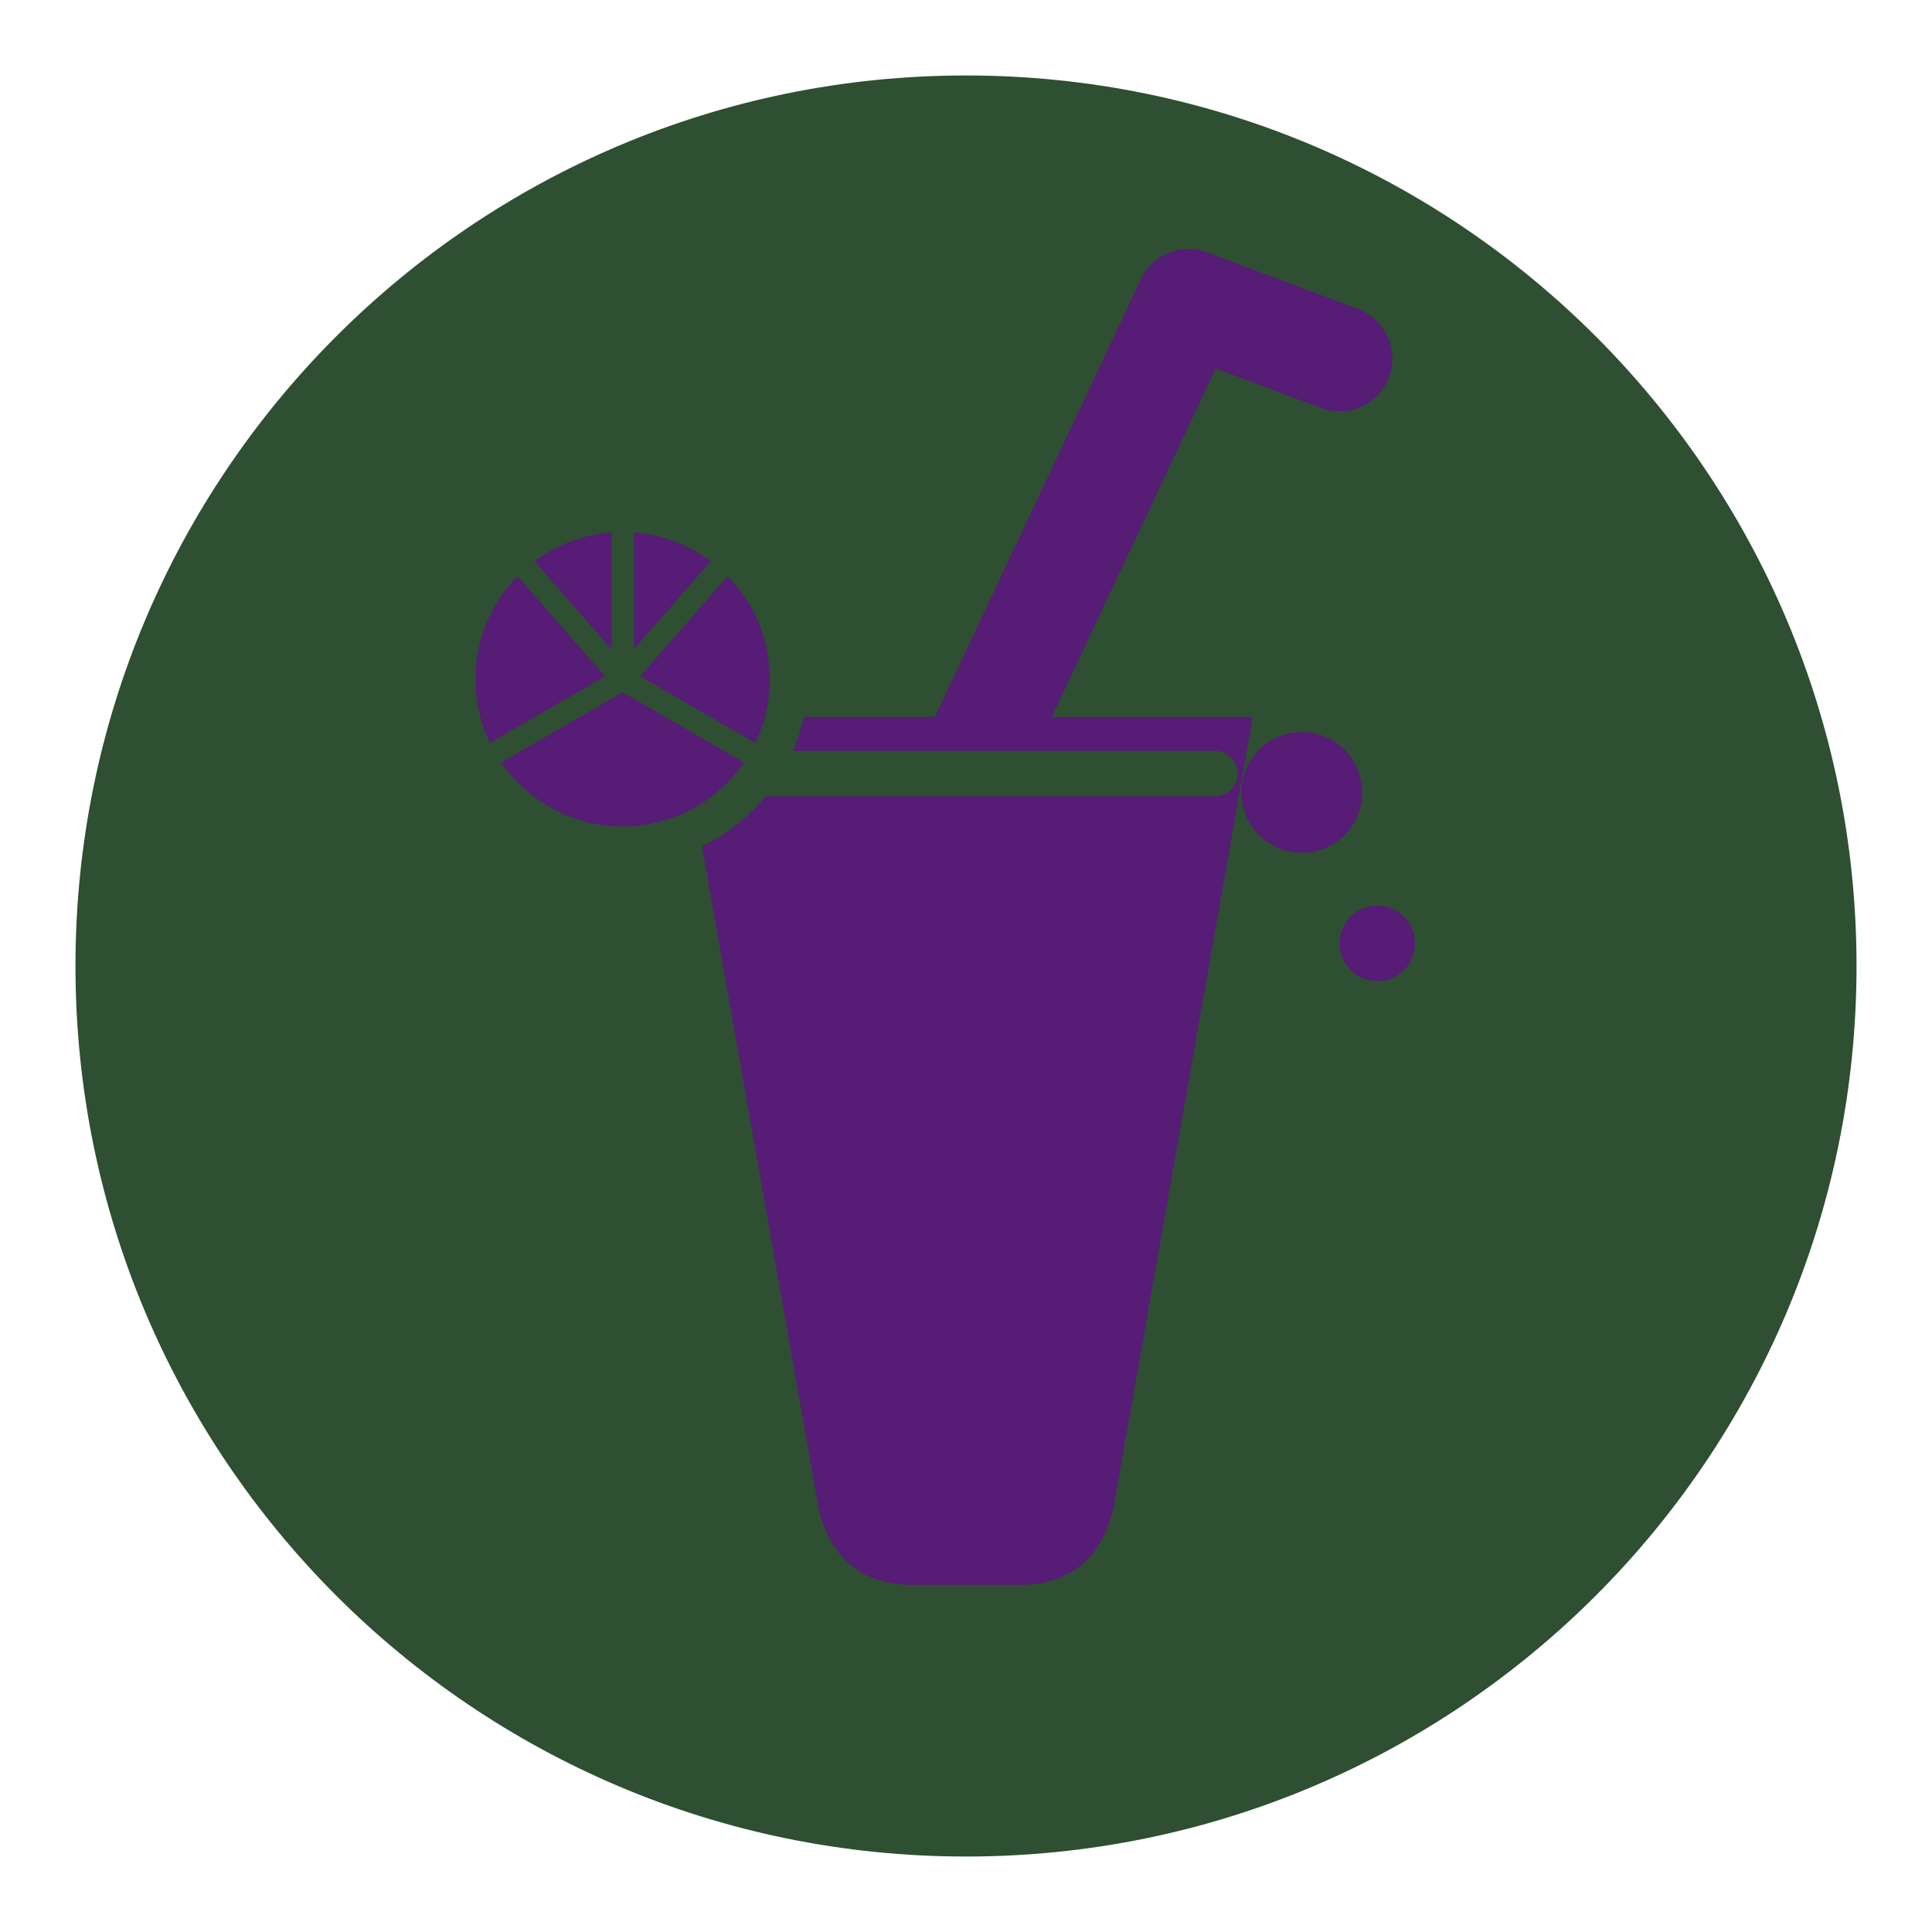
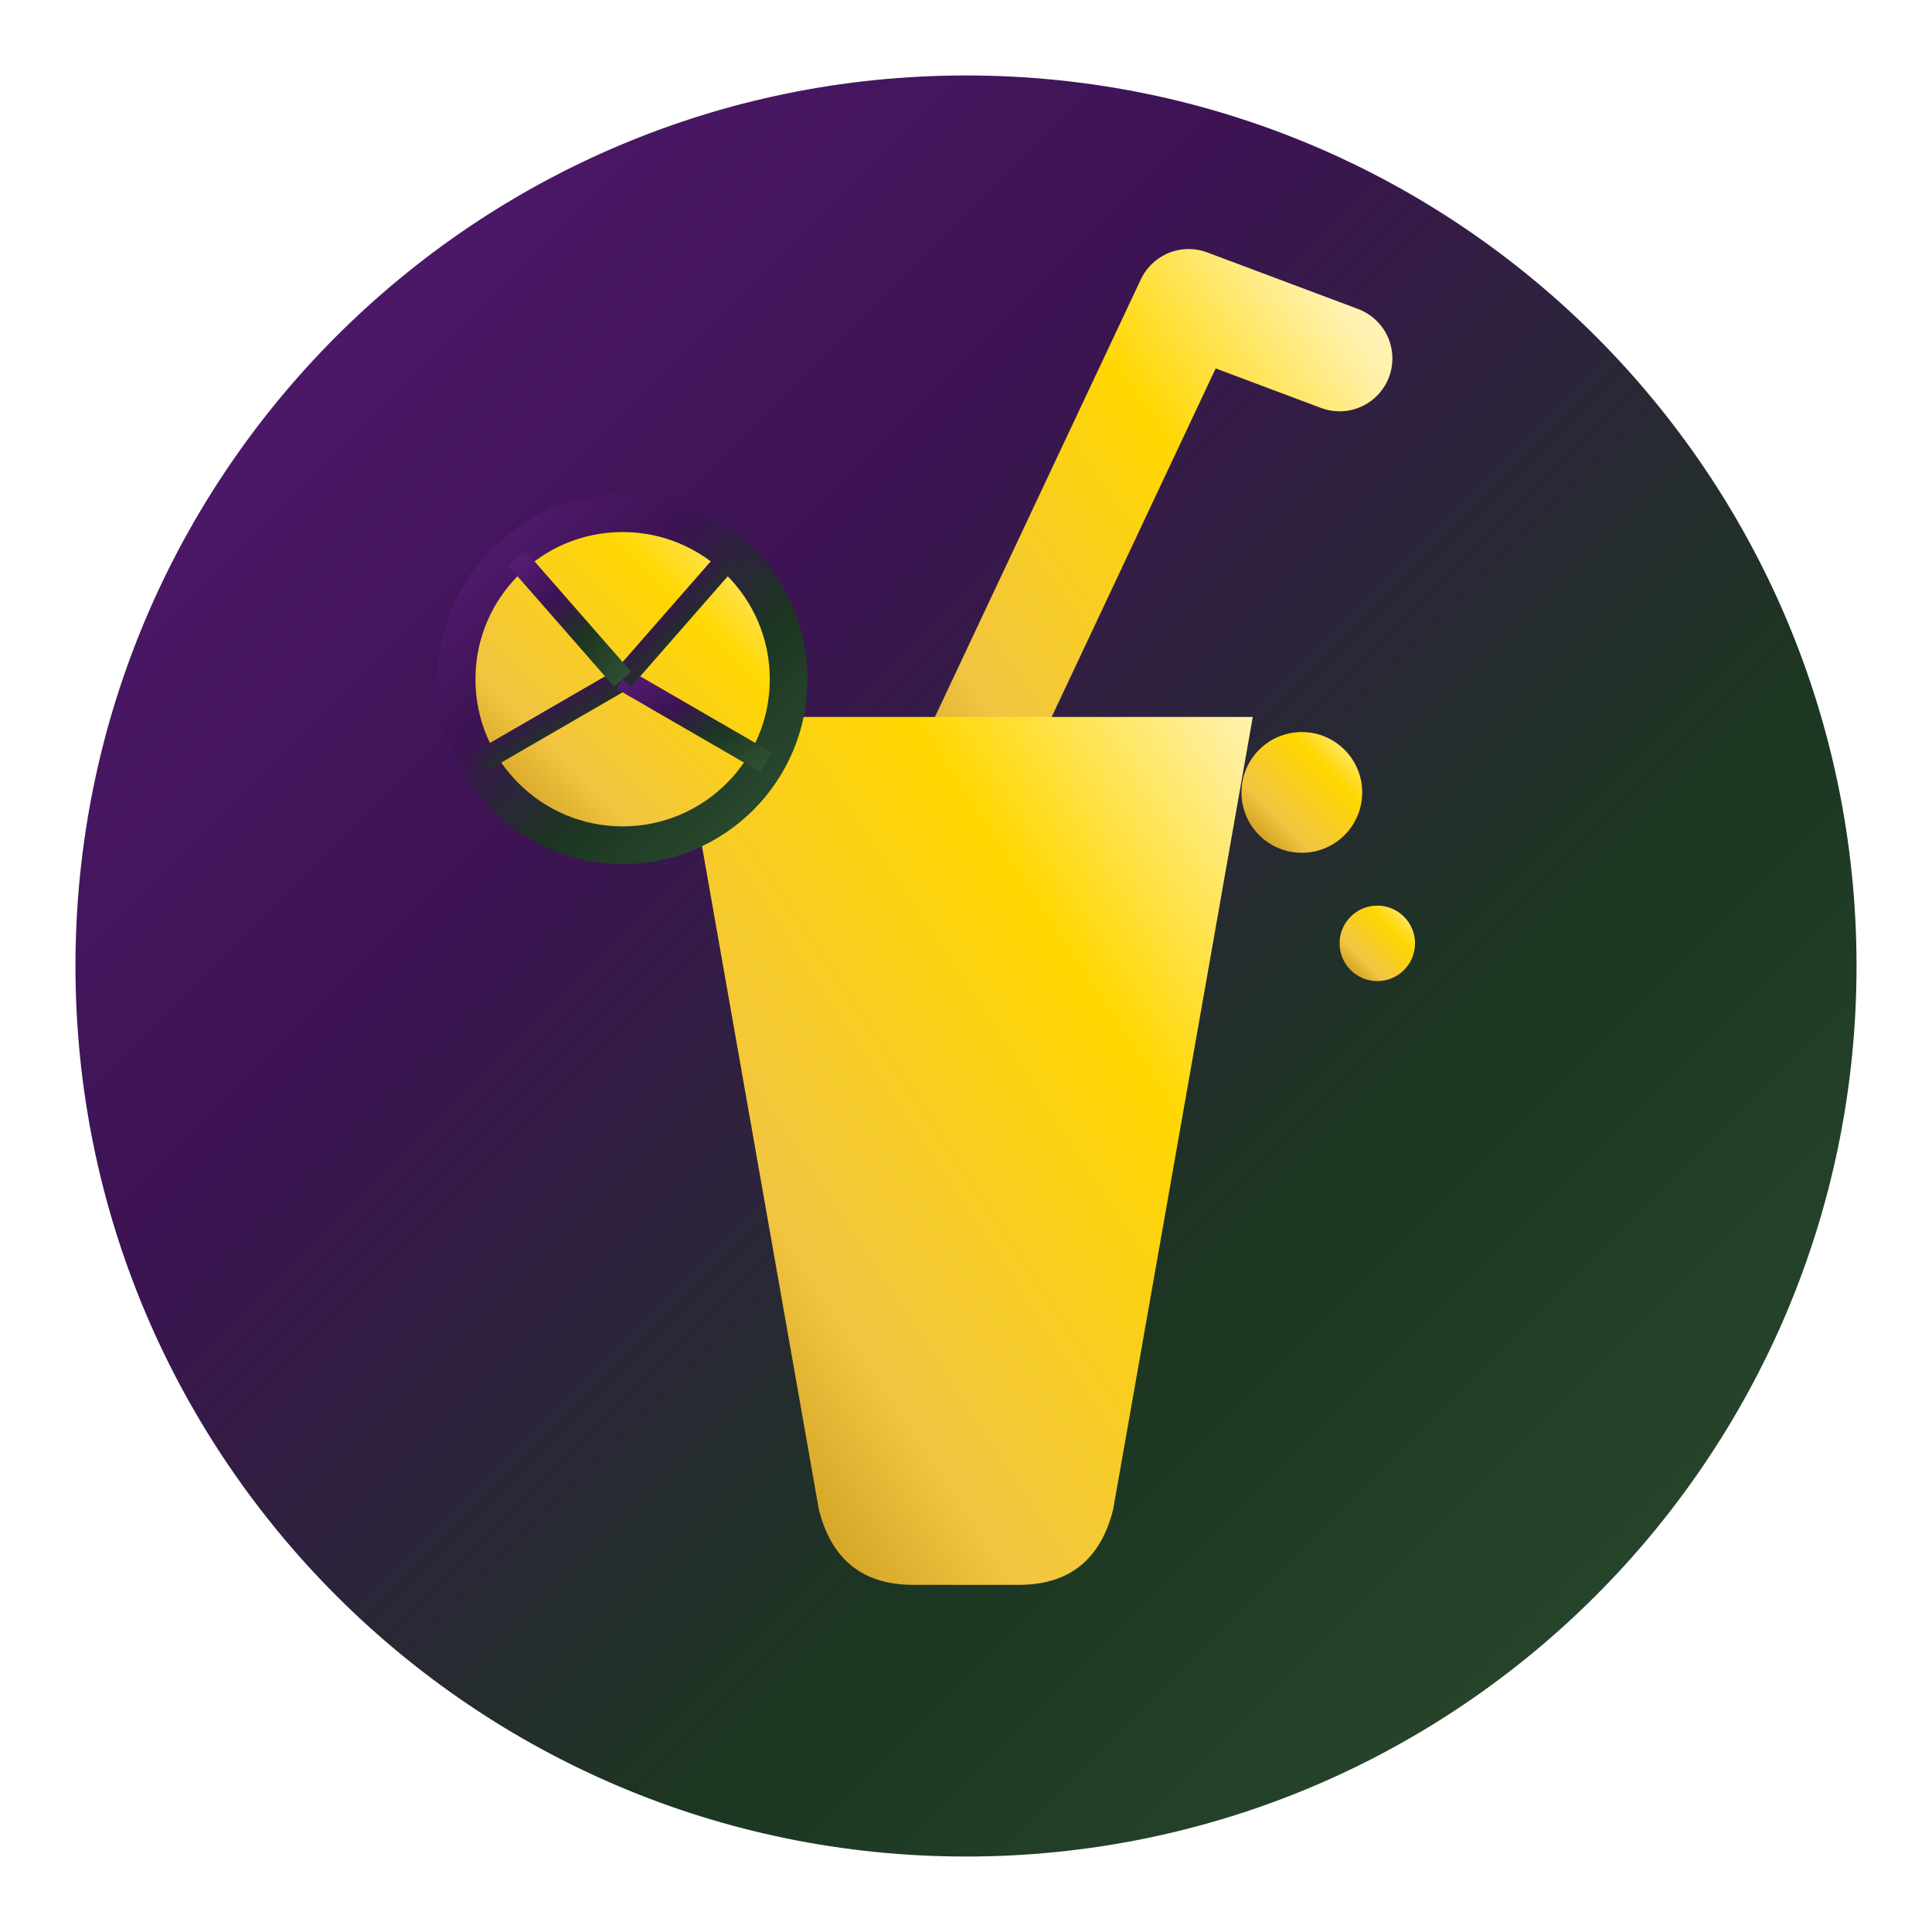
<svg xmlns="http://www.w3.org/2000/svg" viewBox="0 0 512 512" width="100%" height="100%">
-   <circle cx="256" cy="256" r="236" fill="#2E4F32" />
-   <path d="M235 250 L315 80 L355 95" fill="none" stroke="#561C76" stroke-width="28" stroke-linecap="round" stroke-linejoin="round" />
-   <path d="M180 190 L332 190 L295 400 Q290 420 270 420 L242 420 Q222 420 217 400 Z" fill="#561C76" />
-   <path d="M190 205 L322 205" fill="none" stroke="#2E4F32" stroke-width="12" stroke-linecap="round" />
-   <circle cx="165" cy="180" r="44" fill="#561C76" stroke="#2E4F32" stroke-width="10" />
-   <line x1="165" y1="180" x2="165" y2="136" stroke="#2E4F32" stroke-width="6" />
-   <line x1="165" y1="180" x2="127" y2="202" stroke="#2E4F32" stroke-width="6" />
-   <line x1="165" y1="180" x2="203" y2="202" stroke="#2E4F32" stroke-width="6" />
-   <line x1="165" y1="180" x2="193" y2="148" stroke="#2E4F32" stroke-width="6" />
-   <line x1="165" y1="180" x2="137" y2="148" stroke="#2E4F32" stroke-width="6" />
-   <circle cx="345" cy="210" r="16" fill="#561C76" />
-   <circle cx="365" cy="250" r="10" fill="#561C76" />
+   <defs>
+     <linearGradient id="bgGrad" x1="0%" y1="0%" x2="100%" y2="100%">
+       <stop offset="0%" stop-color="#561C76" />
+       <stop offset="35%" stop-color="#3c1353" />
+       <stop offset="65%" stop-color="#1c3621" />
+       <stop offset="100%" stop-color="#2E4F32" />
+     </linearGradient>
+     <linearGradient id="goldGrad" x1="0%" y1="100%" x2="100%" y2="0%">
+       <stop offset="0%" stop-color="#B8860B" />
+       <stop offset="30%" stop-color="#F2C542" />
+       <stop offset="70%" stop-color="#FFD700" />
+       <stop offset="100%" stop-color="#FFF2B2" />
+     </linearGradient>
+   </defs>
+   <circle cx="256" cy="256" r="236" fill="url(#bgGrad)" />
+   <path d="M235 250 L315 80 L355 95" fill="none" stroke="url(#goldGrad)" stroke-width="28" stroke-linecap="round" stroke-linejoin="round" />
+   <path d="M180 190 L332 190 L295 400 Q290 420 270 420 L242 420 Q222 420 217 400 Z" fill="url(#goldGrad)" />
+   <path d="M190 205 L322 205" fill="none" stroke="url(#bgGrad)" stroke-width="12" stroke-linecap="round" />
+   <circle cx="165" cy="180" r="44" fill="url(#goldGrad)" stroke="url(#bgGrad)" stroke-width="10" />
+   <line x1="165" y1="180" x2="165" y2="136" stroke="url(#bgGrad)" stroke-width="6" />
+   <line x1="165" y1="180" x2="127" y2="202" stroke="url(#bgGrad)" stroke-width="6" />
+   <line x1="165" y1="180" x2="203" y2="202" stroke="url(#bgGrad)" stroke-width="6" />
+   <line x1="165" y1="180" x2="193" y2="148" stroke="url(#bgGrad)" stroke-width="6" />
+   <line x1="165" y1="180" x2="137" y2="148" stroke="url(#bgGrad)" stroke-width="6" />
+   <circle cx="345" cy="210" r="16" fill="url(#goldGrad)" />
+   <circle cx="365" cy="250" r="10" fill="url(#goldGrad)" />
</svg>
